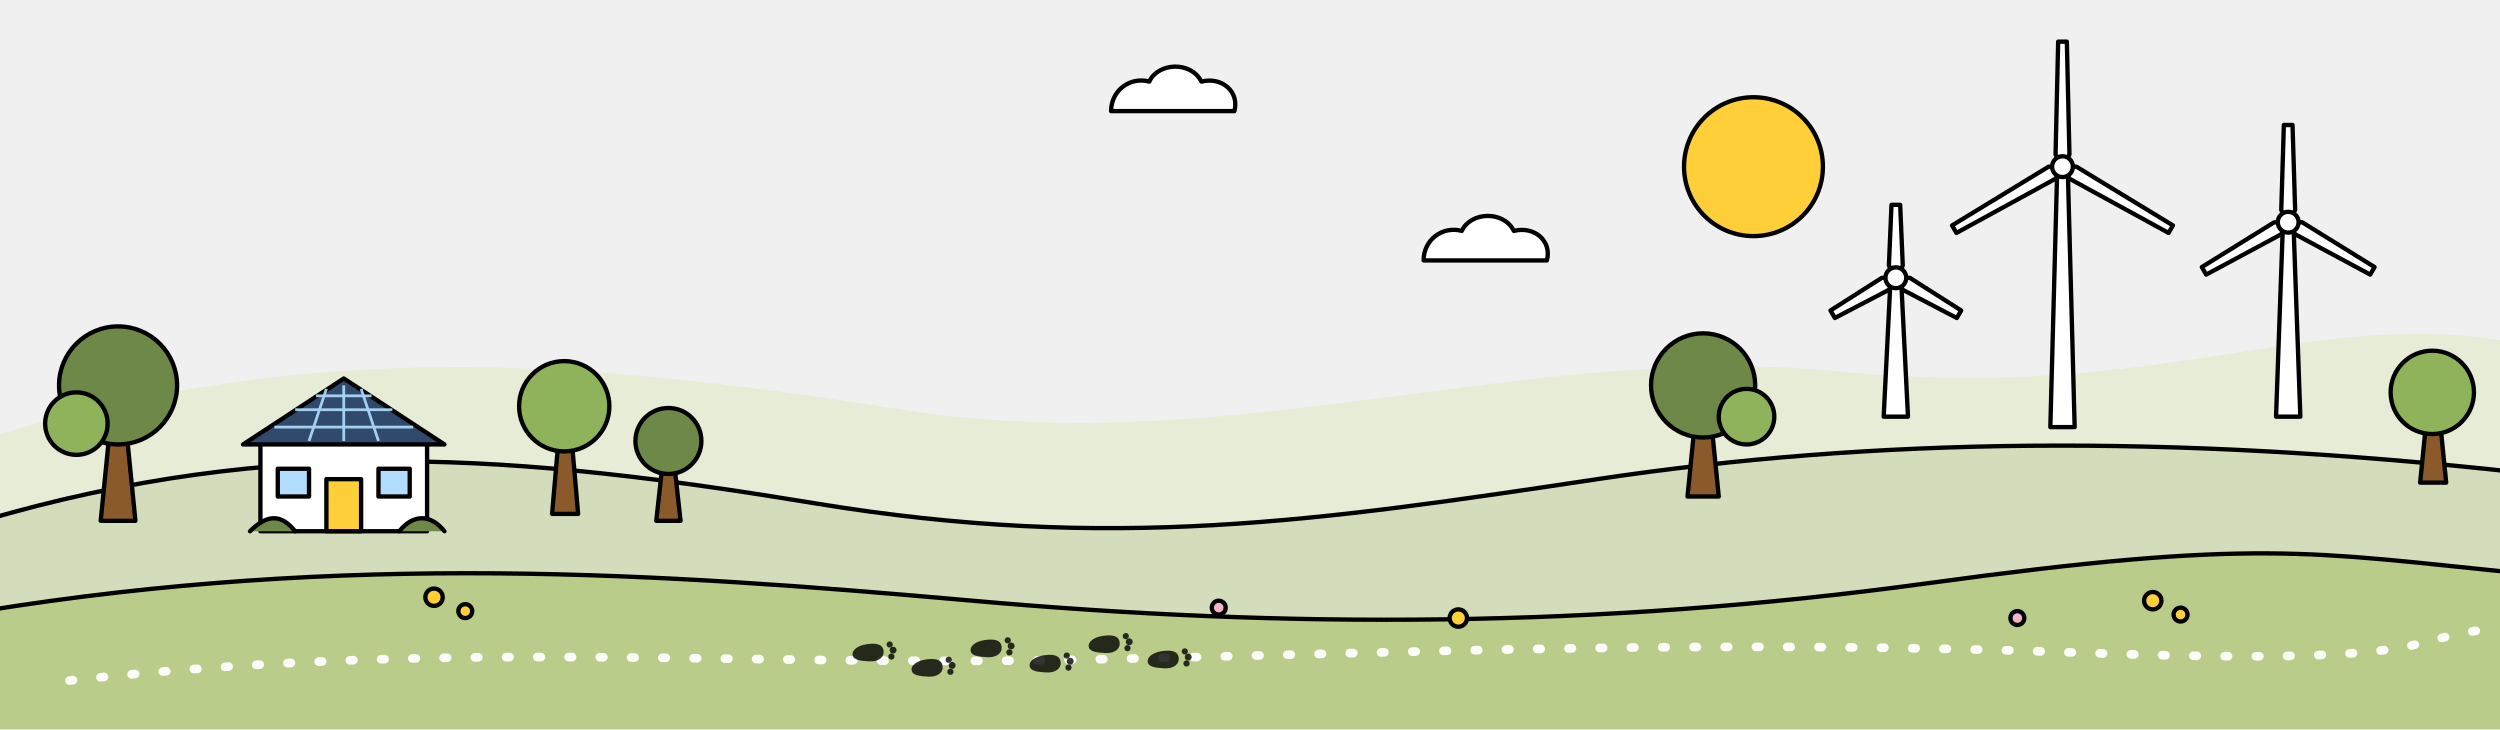
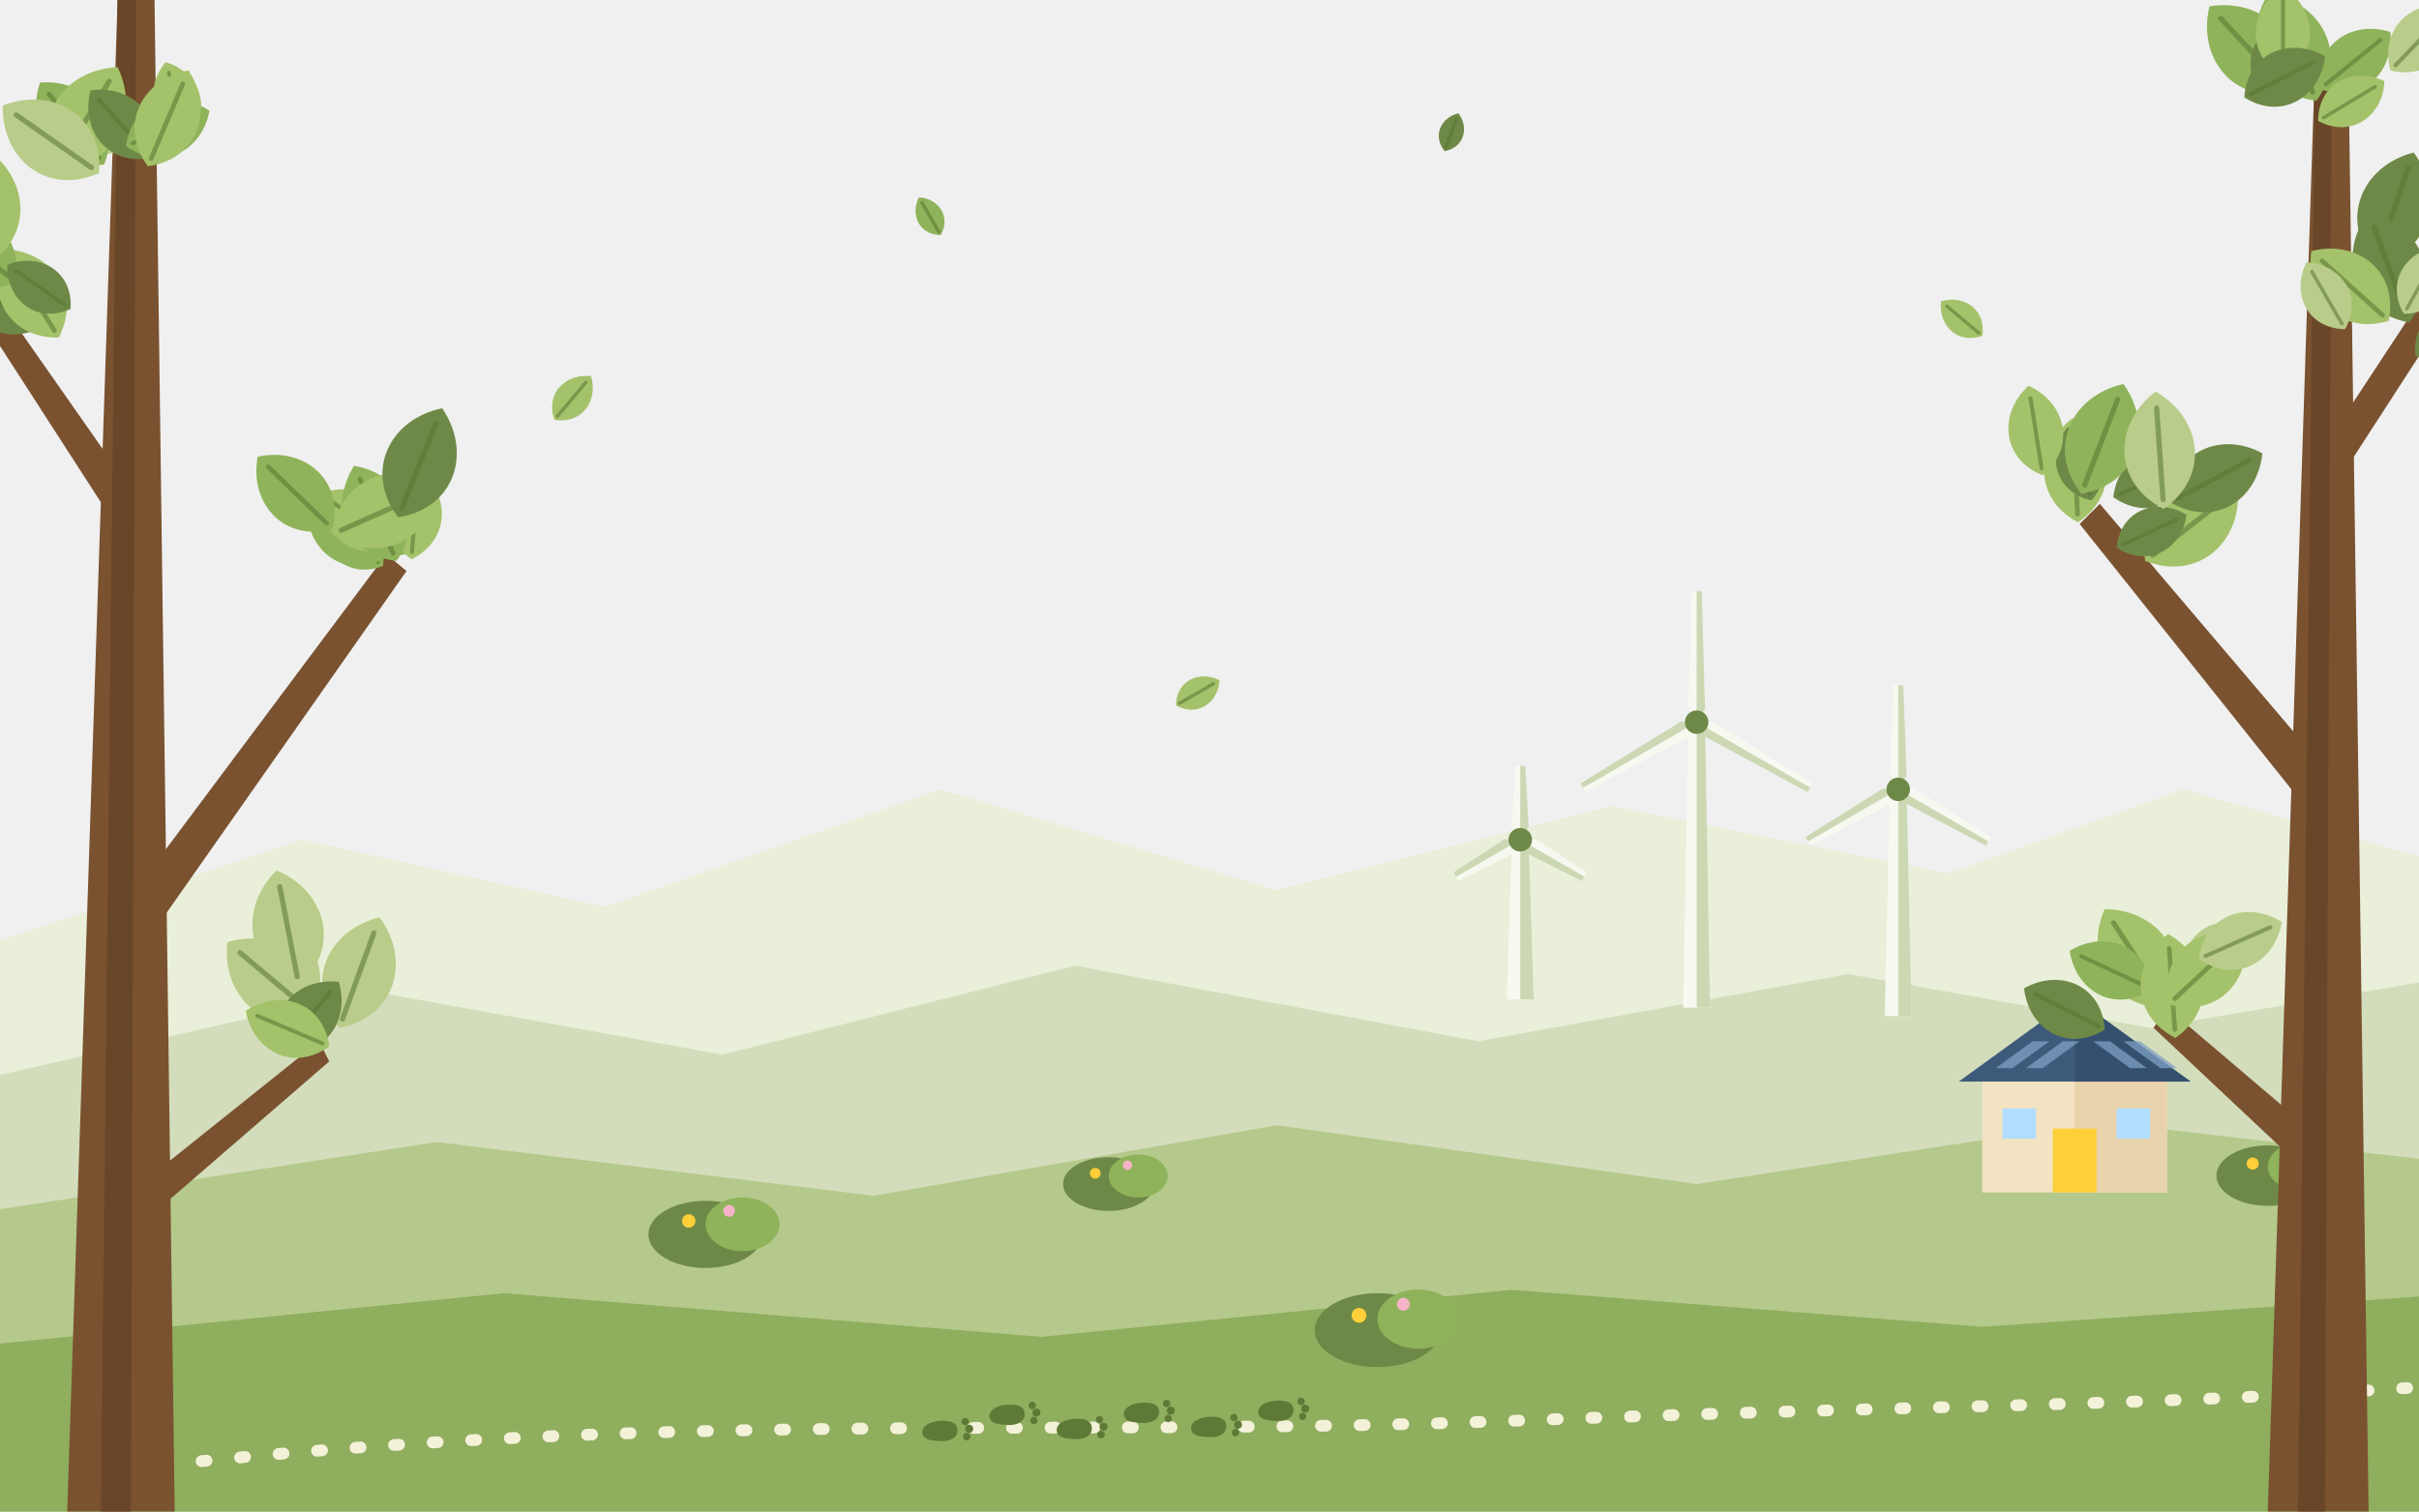
- <svg xmlns="http://www.w3.org/2000/svg" viewBox="0 0 1440 420" preserveAspectRatio="xMidYMax slice" role="img" aria-label="Zöld 2050: dombok, fák, szélkerekek, napelemes ház és egy gyalogút lábnyomokkal">
+ <svg xmlns="http://www.w3.org/2000/svg" viewBox="0 0 1440 900" preserveAspectRatio="xMidYMax slice">
  <style>
- .k{stroke:#000;stroke-width:2.5;stroke-linejoin:round;stroke-linecap:round}
- .lap{transform-origin:0 0;animation:forog 9s linear infinite}
- .lap2{animation-duration:12s}.lap3{animation-duration:7s}
- .felho{animation:usz 26s ease-in-out infinite alternate}
- .fa{transform-box:fill-box;transform-origin:50% 100%;animation:ring 5s ease-in-out infinite alternate}
- .fa2{animation-delay:-2s}.fa3{animation-delay:-3.5s}
+ .lap{animation:forog 10s linear infinite}.lap2{animation-duration:13s}
+ .leng{transform-box:fill-box;transform-origin:50% 100%;animation:leng 6s ease-in-out infinite alternate}.leng2{animation-delay:-3s}
@keyframes forog{to{transform:rotate(360deg)}}
- @keyframes usz{to{transform:translateX(36px)}}
- @keyframes ring{from{transform:rotate(-1.5deg)}to{transform:rotate(1.5deg)}}
- @media (prefers-reduced-motion:reduce){.lap,.felho,.fa{animation:none}}
+ @keyframes leng{from{transform:rotate(-3deg)}to{transform:rotate(3deg)}}
+ @media (prefers-reduced-motion:reduce){.lap,.leng{animation:none}}
</style>
-   <g class="felho">
-     <path class="k" fill="#fff" d="M820 150c0-12 11-20 22-17 5-11 24-12 30 0 12-3 22 6 19 17z" />
-     <path class="k" fill="#fff" d="M640 64c0-12 11-20 22-17 5-11 24-12 30 0 12-3 22 6 19 17z" />
-   </g>
-   <circle class="k" cx="1010" cy="96" r="40" fill="#FECF39" />
-   <path fill="#E6ECD5" d="M0 250C180 196 330 206 520 236S880 196 1060 214 1330 178 1440 196V420H0Z" />
-   <g>
-     <path class="k" fill="#fff" d="M1185 96l-4 150h14l-4 -150z" />
-     <g transform="translate(1188 96)">
-       <g class="lap ">
-         <path class="k" fill="#fff" d="M0 0L-4 -7L-2.5 -72L2.5 -72L4 -7Z" />
-         <g transform="rotate(120)">
-           <path class="k" fill="#fff" d="M0 0L-4 -7L-2.5 -72L2.5 -72L4 -7Z" />
-         </g>
-         <g transform="rotate(240)">
-           <path class="k" fill="#fff" d="M0 0L-4 -7L-2.5 -72L2.5 -72L4 -7Z" />
-         </g>
+   <polygon fill="#E9EFD9" points="0,560 180,500 360,540 560,470 760,530 960,480 1160,520 1300,470 1440,510 1440,900 0,900" />
+   <polygon fill="#D3DDBB" points="0,640 220,590 430,628 640,575 880,620 1100,580 1280,612 1440,585 1440,900 0,900" />
+   <polygon points="1005,430 1015,430 1018,600 1002,600" fill="#F7F9F0" />
+   <polygon points="1010,430 1015,430 1018,600 1010,600" fill="#CCD8B4" />
+   <g transform="translate(1010 430)">
+     <g class="lap ">
+       <path d="M0 0L-5 -8L-3 -78L0 -78L0 0Z" fill="#F7F9F0" />
+       <path d="M0 0L0 -78L3 -78L5 -8Z" fill="#CCD8B4" />
+       <g transform="rotate(120)">
+         <path d="M0 0L-5 -8L-3 -78L0 -78L0 0Z" fill="#F7F9F0" />
+         <path d="M0 0L0 -78L3 -78L5 -8Z" fill="#CCD8B4" />
      </g>
-     </g>
-     <circle class="k" cx="1188" cy="96" r="6" fill="#fff" />
-   </g>
-   <g>
-     <path class="k" fill="#fff" d="M1315 128l-4 112h14l-4 -112z" />
-     <g transform="translate(1318 128)">
-       <g class="lap lap2">
-         <path class="k" fill="#fff" d="M0 0L-4 -7L-2.5 -56L2.5 -56L4 -7Z" />
-         <g transform="rotate(120)">
-           <path class="k" fill="#fff" d="M0 0L-4 -7L-2.5 -56L2.5 -56L4 -7Z" />
-         </g>
-         <g transform="rotate(240)">
-           <path class="k" fill="#fff" d="M0 0L-4 -7L-2.5 -56L2.5 -56L4 -7Z" />
-         </g>
+       <g transform="rotate(240)">
+         <path d="M0 0L-5 -8L-3 -78L0 -78L0 0Z" fill="#F7F9F0" />
+         <path d="M0 0L0 -78L3 -78L5 -8Z" fill="#CCD8B4" />
      </g>
    </g>
-     <circle class="k" cx="1318" cy="128" r="6" fill="#fff" />
-   </g>
-   <g>
-     <path class="k" fill="#fff" d="M1089 160l-4 80h14l-4 -80z" />
-     <g transform="translate(1092 160)">
-       <g class="lap lap3">
-         <path class="k" fill="#fff" d="M0 0L-4 -7L-2.5 -42L2.5 -42L4 -7Z" />
-         <g transform="rotate(120)">
-           <path class="k" fill="#fff" d="M0 0L-4 -7L-2.5 -42L2.5 -42L4 -7Z" />
-         </g>
-         <g transform="rotate(240)">
-           <path class="k" fill="#fff" d="M0 0L-4 -7L-2.5 -42L2.5 -42L4 -7Z" />
-         </g>
+     <circle r="7" fill="#6E8947" />
+   </g>
+   <polygon points="1125,470 1135,470 1138,605 1122,605" fill="#F7F9F0" />
+   <polygon points="1130,470 1135,470 1138,605 1130,605" fill="#CCD8B4" />
+   <g transform="translate(1130 470)">
+     <g class="lap lap2">
+       <path d="M0 0L-5 -8L-3 -62L0 -62L0 0Z" fill="#F7F9F0" />
+       <path d="M0 0L0 -62L3 -62L5 -8Z" fill="#CCD8B4" />
+       <g transform="rotate(120)">
+         <path d="M0 0L-5 -8L-3 -62L0 -62L0 0Z" fill="#F7F9F0" />
+         <path d="M0 0L0 -62L3 -62L5 -8Z" fill="#CCD8B4" />
      </g>
-     </g>
-     <circle class="k" cx="1092" cy="160" r="6" fill="#fff" />
-   </g>
-   <path class="k" fill="#D3DDBB" d="M-10 300C160 250 300 262 470 290S760 300 920 276 1250 250 1450 272V440H-10Z" />
-   <g transform="translate(150 214)">
-     <path class="k" fill="#fff" d="M0 40h96v52H0z" />
-     <path class="k" fill="#2F4A6B" d="M-10 42L48 4l58 38z" />
-     <g stroke="#B1DEFF" stroke-width="1.6" opacity=".9">
-       <path d="M8 32h80M20 22h56M32 14h32" />
-       <path d="M28 40l10-30M48 40V8M68 40L58 10" />
-     </g>
-     <path class="k" fill="#FECF39" d="M38 62h20v30H38z" />
-     <path class="k" fill="#B1DEFF" d="M10 56h18v16H10zM68 56h18v16H68z" />
-     <path class="k" fill="#6E8947" d="M-6 92c10-10 18-10 26 0M80 92c8-10 18-10 26 0" />
-   </g>
-   <g class="fa">
-     <path class="k" fill="#8B5A2B" d="M58 300l6-60h8l6 60z" />
-     <circle class="k" cx="68" cy="222" r="34" fill="#6E8947" />
-     <circle class="k" cx="44" cy="244" r="18" fill="#8FB35A" />
-   </g>
-   <g class="fa fa2">
-     <path class="k" fill="#8B5A2B" d="M318 296l4-46h7l4 46z" />
-     <circle class="k" cx="325" cy="234" r="26" fill="#8FB35A" />
-   </g>
-   <g class="fa fa3">
-     <path class="k" fill="#8B5A2B" d="M378 300l4-36h6l4 36z" />
-     <circle class="k" cx="385" cy="254" r="19" fill="#6E8947" />
-   </g>
-   <g class="fa fa2">
-     <path class="k" fill="#8B5A2B" d="M972 286l5-50h8l5 50z" />
-     <circle class="k" cx="981" cy="222" r="30" fill="#6E8947" />
-     <circle class="k" cx="1006" cy="240" r="16" fill="#8FB35A" />
-   </g>
-   <g class="fa">
-     <path class="k" fill="#8B5A2B" d="M1394 278l4-40h7l4 40z" />
-     <circle class="k" cx="1401" cy="226" r="24" fill="#8FB35A" />
-   </g>
-   <path class="k" fill="#B9CC8A" d="M-10 352C200 318 380 330 560 346S920 362 1110 336 1330 318 1450 330V440H-10Z" />
-   <path d="M40 392C260 368 420 384 620 380S980 368 1200 376 1380 366 1440 362" fill="none" stroke="#fff" stroke-width="5" stroke-dasharray="2 16" stroke-linecap="round" opacity=".95" />
-   <g fill="#000" opacity=".8">
-     <g transform="translate(500 376.0) rotate(82)">
-       <path d="M0 -9c4 0 6 4 5 9s-2 9-5 9-5-4-5-9 1-9 5-9z" />
-       <circle cx="-3" cy="-13" r="1.8" />
-       <circle cx="0.5" cy="-14.5" r="2" />
-       <circle cx="4" cy="-13" r="1.8" />
-     </g>
-     <g transform="translate(534 384.8) rotate(82)">
-       <path d="M0 -9c4 0 6 4 5 9s-2 9-5 9-5-4-5-9 1-9 5-9z" />
-       <circle cx="-3" cy="-13" r="1.8" />
-       <circle cx="0.5" cy="-14.5" r="2" />
-       <circle cx="4" cy="-13" r="1.8" />
-     </g>
-     <g transform="translate(568 373.6) rotate(82)">
-       <path d="M0 -9c4 0 6 4 5 9s-2 9-5 9-5-4-5-9 1-9 5-9z" />
-       <circle cx="-3" cy="-13" r="1.8" />
-       <circle cx="0.5" cy="-14.5" r="2" />
-       <circle cx="4" cy="-13" r="1.8" />
-     </g>
-     <g transform="translate(602 382.4) rotate(82)">
-       <path d="M0 -9c4 0 6 4 5 9s-2 9-5 9-5-4-5-9 1-9 5-9z" />
-       <circle cx="-3" cy="-13" r="1.8" />
-       <circle cx="0.5" cy="-14.5" r="2" />
-       <circle cx="4" cy="-13" r="1.8" />
-     </g>
-     <g transform="translate(636 371.2) rotate(82)">
-       <path d="M0 -9c4 0 6 4 5 9s-2 9-5 9-5-4-5-9 1-9 5-9z" />
-       <circle cx="-3" cy="-13" r="1.8" />
-       <circle cx="0.5" cy="-14.5" r="2" />
-       <circle cx="4" cy="-13" r="1.8" />
-     </g>
-     <g transform="translate(670 380.0) rotate(82)">
-       <path d="M0 -9c4 0 6 4 5 9s-2 9-5 9-5-4-5-9 1-9 5-9z" />
-       <circle cx="-3" cy="-13" r="1.8" />
-       <circle cx="0.5" cy="-14.5" r="2" />
-       <circle cx="4" cy="-13" r="1.8" />
-     </g>
-   </g>
-   <g class="k" fill="#FECF39">
-     <circle cx="250" cy="344" r="5" />
-     <circle cx="268" cy="352" r="4" />
-     <circle cx="840" cy="356" r="5" />
-     <circle cx="1240" cy="346" r="5" />
-     <circle cx="1256" cy="354" r="4" />
-   </g>
-   <g class="k" fill="#F5B4C7">
-     <circle cx="702" cy="350" r="4" />
-     <circle cx="1162" cy="356" r="4" />
+       <g transform="rotate(240)">
+         <path d="M0 0L-5 -8L-3 -62L0 -62L0 0Z" fill="#F7F9F0" />
+         <path d="M0 0L0 -62L3 -62L5 -8Z" fill="#CCD8B4" />
+       </g>
+     </g>
+     <circle r="7" fill="#6E8947" />
+   </g>
+   <polygon points="900,500 910,500 913,595 897,595" fill="#F7F9F0" />
+   <polygon points="905,500 910,500 913,595 905,595" fill="#CCD8B4" />
+   <g transform="translate(905 500)">
+     <g class="lap ">
+       <path d="M0 0L-5 -8L-3 -44L0 -44L0 0Z" fill="#F7F9F0" />
+       <path d="M0 0L0 -44L3 -44L5 -8Z" fill="#CCD8B4" />
+       <g transform="rotate(120)">
+         <path d="M0 0L-5 -8L-3 -44L0 -44L0 0Z" fill="#F7F9F0" />
+         <path d="M0 0L0 -44L3 -44L5 -8Z" fill="#CCD8B4" />
+       </g>
+       <g transform="rotate(240)">
+         <path d="M0 0L-5 -8L-3 -44L0 -44L0 0Z" fill="#F7F9F0" />
+         <path d="M0 0L0 -44L3 -44L5 -8Z" fill="#CCD8B4" />
+       </g>
+     </g>
+     <circle r="7" fill="#6E8947" />
+   </g>
+   <polygon fill="#B5C98C" points="0,720 260,680 520,712 760,670 1010,705 1250,668 1440,690 1440,900 0,900" />
+   <g transform="translate(1180 600)">
+     <polygon points="0,40 110,40 110,110 0,110" fill="#F3E3C3" />
+     <polygon points="55,40 110,40 110,110 55,110" fill="#E8D3AC" />
+     <polygon points="-14,44 55,-6 124,44" fill="#3E5A7A" />
+     <polygon points="55,-6 124,44 55,44" fill="#35506E" />
+     <g fill="#7FA0C4" opacity=".75">
+       <polygon points="8,36 30,20 40,20 18,36" />
+       <polygon points="26,36 48,20 58,20 36,36" />
+       <polygon points="66,20 76,20 98,36 88,36" />
+       <polygon points="84,20 94,20 116,36 106,36" />
+     </g>
+     <rect x="42" y="72" width="26" height="38" fill="#FECF39" />
+     <rect x="12" y="60" width="20" height="18" fill="#B1DEFF" />
+     <rect x="80" y="60" width="20" height="18" fill="#B1DEFF" />
+   </g>
+   <polygon fill="#8FAE5E" points="0,800 300,770 620,796 900,768 1180,790 1440,772 1440,900 0,900" />
+   <path d="M120 870C420 840 640 856 900 846S1260 838 1440 826" fill="none" stroke="#FFF8E7" stroke-width="7" stroke-dasharray="3 20" stroke-linecap="round" opacity=".9" />
+   <g transform="translate(560 852.0) rotate(84)" fill="#5E7A36">
+     <path d="M0 -10c5 0 7 5 6 11s-2 10-6 10-6-5-6-10 1-11 6-11z" />
+     <circle cx="-4" cy="-15" r="2.2" />
+     <circle cx="0.5" cy="-17" r="2.4" />
+     <circle cx="5" cy="-15" r="2.2" />
+   </g>
+   <g transform="translate(600 842.4) rotate(84)" fill="#5E7A36">
+     <path d="M0 -10c5 0 7 5 6 11s-2 10-6 10-6-5-6-10 1-11 6-11z" />
+     <circle cx="-4" cy="-15" r="2.2" />
+     <circle cx="0.5" cy="-17" r="2.4" />
+     <circle cx="5" cy="-15" r="2.2" />
+   </g>
+   <g transform="translate(640 850.8) rotate(84)" fill="#5E7A36">
+     <path d="M0 -10c5 0 7 5 6 11s-2 10-6 10-6-5-6-10 1-11 6-11z" />
+     <circle cx="-4" cy="-15" r="2.2" />
+     <circle cx="0.5" cy="-17" r="2.4" />
+     <circle cx="5" cy="-15" r="2.2" />
+   </g>
+   <g transform="translate(680 841.2) rotate(84)" fill="#5E7A36">
+     <path d="M0 -10c5 0 7 5 6 11s-2 10-6 10-6-5-6-10 1-11 6-11z" />
+     <circle cx="-4" cy="-15" r="2.2" />
+     <circle cx="0.5" cy="-17" r="2.4" />
+     <circle cx="5" cy="-15" r="2.2" />
+   </g>
+   <g transform="translate(720 849.6) rotate(84)" fill="#5E7A36">
+     <path d="M0 -10c5 0 7 5 6 11s-2 10-6 10-6-5-6-10 1-11 6-11z" />
+     <circle cx="-4" cy="-15" r="2.2" />
+     <circle cx="0.5" cy="-17" r="2.4" />
+     <circle cx="5" cy="-15" r="2.2" />
+   </g>
+   <g transform="translate(760 840.0) rotate(84)" fill="#5E7A36">
+     <path d="M0 -10c5 0 7 5 6 11s-2 10-6 10-6-5-6-10 1-11 6-11z" />
+     <circle cx="-4" cy="-15" r="2.2" />
+     <circle cx="0.5" cy="-17" r="2.4" />
+     <circle cx="5" cy="-15" r="2.2" />
+   </g>
+   <g transform="translate(420 735) scale(1)">
+     <ellipse cx="0" cy="0" rx="34" ry="20" fill="#6E8947" />
+     <ellipse cx="22" cy="-6" rx="22" ry="16" fill="#8FB35A" />
+     <circle cx="-10" cy="-8" r="4" fill="#FECF39" />
+     <circle cx="14" cy="-14" r="3.5" fill="#F5B4C7" />
+   </g>
+   <g transform="translate(660 705) scale(0.8)">
+     <ellipse cx="0" cy="0" rx="34" ry="20" fill="#6E8947" />
+     <ellipse cx="22" cy="-6" rx="22" ry="16" fill="#8FB35A" />
+     <circle cx="-10" cy="-8" r="4" fill="#FECF39" />
+     <circle cx="14" cy="-14" r="3.5" fill="#F5B4C7" />
+   </g>
+   <g transform="translate(1350 700) scale(0.9)">
+     <ellipse cx="0" cy="0" rx="34" ry="20" fill="#6E8947" />
+     <ellipse cx="22" cy="-6" rx="22" ry="16" fill="#8FB35A" />
+     <circle cx="-10" cy="-8" r="4" fill="#FECF39" />
+     <circle cx="14" cy="-14" r="3.5" fill="#F5B4C7" />
+   </g>
+   <g transform="translate(820 792) scale(1.1)">
+     <ellipse cx="0" cy="0" rx="34" ry="20" fill="#6E8947" />
+     <ellipse cx="22" cy="-6" rx="22" ry="16" fill="#8FB35A" />
+     <circle cx="-10" cy="-8" r="4" fill="#FECF39" />
+     <circle cx="14" cy="-14" r="3.5" fill="#F5B4C7" />
+   </g>
+   <g fill="#7A5230">
+     <polygon points="40,900 104,900 92,0 70,0" />
+     <polygon points="88,520 230,330 242,340 96,548" />
+     <polygon points="84,300 0,180 0,206 80,330" />
+     <polygon points="90,700 190,620 196,632 92,722" />
+   </g>
+   <g fill="#6A4628">
+     <polygon points="70,0 81,0 78,900 60,900" />
+   </g>
+   <g fill="#7A5230">
+     <polygon points="1350,900 1410,900 1398,40 1378,40" />
+     <polygon points="1386,460 1250,300 1238,312 1380,490" />
+     <polygon points="1394,250 1440,180 1440,212 1396,280" />
+     <polygon points="1384,680 1290,600 1282,612 1382,706" />
+   </g>
+   <g fill="#6A4628">
+     <polygon points="1378,40 1388,40 1384,900 1368,900" />
+   </g>
+   <g class="leng">
+     <g transform="translate(228 337) rotate(-52)">
+       <path d="M0 0C19.32 -11.5 17.388 -34.5 0 -46C-17.388 -34.5 -19.32 -11.5 0 0Z" fill="#8FB35A" />
+       <path d="M0 -3.68L0 -39.56" stroke="#56742F" stroke-width="2.1" stroke-linecap="round" opacity=".55" />
+     </g>
+   </g>
+   <g>
+     <g transform="translate(230 332) rotate(-61)">
+       <path d="M0 0C22.68 -13.5 20.412 -40.5 0 -54C-20.412 -40.5 -22.68 -13.5 0 0Z" fill="#8FB35A" />
+       <path d="M0 -4.32L0 -46.44" stroke="#56742F" stroke-width="2.4" stroke-linecap="round" opacity=".55" />
+     </g>
+   </g>
+   <g>
+     <g transform="translate(228 331) rotate(38)">
+       <path d="M0 0C19.32 -11.5 17.388 -34.5 0 -46C-17.388 -34.5 -19.32 -11.5 0 0Z" fill="#8FB35A" />
+       <path d="M0 -3.68L0 -39.56" stroke="#56742F" stroke-width="2.1" stroke-linecap="round" opacity=".55" />
+     </g>
+   </g>
+   <g class="leng leng2">
+     <g transform="translate(235 325) rotate(-55)">
+       <path d="M0 0C22.68 -13.5 20.412 -40.5 0 -54C-20.412 -40.5 -22.68 -13.5 0 0Z" fill="#A4C26A" />
+       <path d="M0 -4.32L0 -46.44" stroke="#56742F" stroke-width="2.4" stroke-linecap="round" opacity=".55" />
+     </g>
+   </g>
+   <g>
+     <g transform="translate(245 333) rotate(4)">
+       <path d="M0 0C22.68 -13.5 20.412 -40.5 0 -54C-20.412 -40.5 -22.68 -13.5 0 0Z" fill="#A4C26A" />
+       <path d="M0 -4.32L0 -46.44" stroke="#56742F" stroke-width="2.4" stroke-linecap="round" opacity=".55" />
+     </g>
+   </g>
+   <g>
+     <g transform="translate(236 334) rotate(-24)">
+       <path d="M0 0C26.04 -15.5 23.436 -46.5 0 -62C-23.436 -46.5 -26.04 -15.5 0 0Z" fill="#8FB35A" />
+       <path d="M0 -4.96L0 -53.32" stroke="#56742F" stroke-width="2.8" stroke-linecap="round" opacity=".55" />
+     </g>
+   </g>
+   <g class="leng">
+     <g transform="translate(198 315) rotate(-46)">
+       <path d="M0 0C26.04 -15.5 23.436 -46.5 0 -62C-23.436 -46.5 -26.04 -15.5 0 0Z" fill="#8FB35A" />
+       <path d="M0 -4.96L0 -53.32" stroke="#56742F" stroke-width="2.8" stroke-linecap="round" opacity=".55" />
+     </g>
+   </g>
+   <g>
+     <g transform="translate(198 318) rotate(66)">
+       <path d="M0 0C29.4 -17.5 26.46 -52.5 0 -70C-26.46 -52.5 -29.4 -17.5 0 0Z" fill="#A4C26A" />
+       <path d="M0 -5.6L0 -60.2" stroke="#56742F" stroke-width="3.1" stroke-linecap="round" opacity=".55" />
+     </g>
+   </g>
+   <g>
+     <g transform="translate(237 308) rotate(22)">
+       <path d="M0 0C29.4 -17.5 26.46 -52.5 0 -70C-26.46 -52.5 -29.4 -17.5 0 0Z" fill="#6E8947" />
+       <path d="M0 -5.6L0 -60.2" stroke="#56742F" stroke-width="3.1" stroke-linecap="round" opacity=".55" />
+     </g>
+   </g>
+   <g class="leng">
+     <g transform="translate(20 197) rotate(-50)">
+       <path d="M0 0C22.68 -13.5 20.412 -40.5 0 -54C-20.412 -40.5 -22.68 -13.5 0 0Z" fill="#6E8947" />
+       <path d="M0 -4.32L0 -46.44" stroke="#56742F" stroke-width="2.4" stroke-linecap="round" opacity=".55" />
+     </g>
+   </g>
+   <g>
+     <g transform="translate(-23 185) rotate(3)">
+       <path d="M0 0C29.4 -17.5 26.46 -52.5 0 -70C-26.46 -52.5 -29.4 -17.5 0 0Z" fill="#8FB35A" />
+       <path d="M0 -5.6L0 -60.2" stroke="#56742F" stroke-width="3.1" stroke-linecap="round" opacity=".55" />
+     </g>
+   </g>
+   <g>
+     <g transform="translate(35 201) rotate(-32)">
+       <path d="M0 0C26.04 -15.5 23.436 -46.5 0 -62C-23.436 -46.5 -26.04 -15.5 0 0Z" fill="#A4C26A" />
+       <path d="M0 -4.96L0 -53.32" stroke="#56742F" stroke-width="2.8" stroke-linecap="round" opacity=".55" />
+     </g>
+   </g>
+   <g class="leng leng2">
+     <g transform="translate(-22 208) rotate(10)">
+       <path d="M0 0C19.32 -11.5 17.388 -34.5 0 -46C-17.388 -34.5 -19.32 -11.5 0 0Z" fill="#6E8947" />
+       <path d="M0 -3.68L0 -39.56" stroke="#56742F" stroke-width="2.1" stroke-linecap="round" opacity=".55" />
+     </g>
+   </g>
+   <g>
+     <g transform="translate(10 168) rotate(-53)">
+       <path d="M0 0C29.4 -17.5 26.46 -52.5 0 -70C-26.46 -52.5 -29.4 -17.5 0 0Z" fill="#8FB35A" />
+       <path d="M0 -5.6L0 -60.2" stroke="#56742F" stroke-width="3.1" stroke-linecap="round" opacity=".55" />
+     </g>
+   </g>
+   <g>
+     <g transform="translate(42 184) rotate(-55)">
+       <path d="M0 0C19.32 -11.5 17.388 -34.5 0 -46C-17.388 -34.5 -19.32 -11.5 0 0Z" fill="#6E8947" />
+       <path d="M0 -3.68L0 -39.56" stroke="#56742F" stroke-width="2.1" stroke-linecap="round" opacity=".55" />
+     </g>
+   </g>
+   <g class="leng">
+     <g transform="translate(-10 159) rotate(2)">
+       <path d="M0 0C29.4 -17.5 26.46 -52.5 0 -70C-26.46 -52.5 -29.4 -17.5 0 0Z" fill="#A4C26A" />
+       <path d="M0 -5.6L0 -60.2" stroke="#56742F" stroke-width="3.1" stroke-linecap="round" opacity=".55" />
+     </g>
+   </g>
+   <g class="leng">
+     <g transform="translate(202 612) rotate(20)">
+       <path d="M0 0C29.4 -17.5 26.46 -52.5 0 -70C-26.46 -52.5 -29.4 -17.5 0 0Z" fill="#B9CC8A" />
+       <path d="M0 -5.6L0 -60.2" stroke="#56742F" stroke-width="3.1" stroke-linecap="round" opacity=".55" />
+     </g>
+   </g>
+   <g>
+     <g transform="translate(173 609) rotate(3)">
+       <path d="M0 0C22.68 -13.5 20.412 -40.5 0 -54C-20.412 -40.5 -22.68 -13.5 0 0Z" fill="#B9CC8A" />
+       <path d="M0 -4.32L0 -46.44" stroke="#56742F" stroke-width="2.4" stroke-linecap="round" opacity=".55" />
+     </g>
+   </g>
+   <g>
+     <g transform="translate(189 606) rotate(-50)">
+       <path d="M0 0C29.4 -17.5 26.46 -52.5 0 -70C-26.46 -52.5 -29.4 -17.5 0 0Z" fill="#B9CC8A" />
+       <path d="M0 -5.6L0 -60.2" stroke="#56742F" stroke-width="3.1" stroke-linecap="round" opacity=".55" />
+     </g>
+   </g>
+   <g class="leng leng2">
+     <g transform="translate(167 626) rotate(40)">
+       <path d="M0 0C22.68 -13.5 20.412 -40.5 0 -54C-20.412 -40.5 -22.68 -13.5 0 0Z" fill="#6E8947" />
+       <path d="M0 -4.32L0 -46.44" stroke="#56742F" stroke-width="2.4" stroke-linecap="round" opacity=".55" />
+     </g>
+   </g>
+   <g>
+     <g transform="translate(178 587) rotate(-11)">
+       <path d="M0 0C29.4 -17.5 26.46 -52.5 0 -70C-26.46 -52.5 -29.4 -17.5 0 0Z" fill="#B9CC8A" />
+       <path d="M0 -5.6L0 -60.2" stroke="#56742F" stroke-width="3.1" stroke-linecap="round" opacity=".55" />
+     </g>
+   </g>
+   <g>
+     <g transform="translate(196 623) rotate(-67)">
+       <path d="M0 0C22.68 -13.5 20.412 -40.5 0 -54C-20.412 -40.5 -22.68 -13.5 0 0Z" fill="#A4C26A" />
+       <path d="M0 -4.32L0 -46.44" stroke="#56742F" stroke-width="2.4" stroke-linecap="round" opacity=".55" />
+     </g>
+   </g>
+   <g class="leng">
+     <g transform="translate(85 83) rotate(-69)">
+       <path d="M0 0C26.04 -15.5 23.436 -46.5 0 -62C-23.436 -46.5 -26.04 -15.5 0 0Z" fill="#B9CC8A" />
+       <path d="M0 -4.96L0 -53.32" stroke="#56742F" stroke-width="2.8" stroke-linecap="round" opacity=".55" />
+     </g>
+   </g>
+   <g>
+     <g transform="translate(62 98) rotate(-38)">
+       <path d="M0 0C26.04 -15.5 23.436 -46.5 0 -62C-23.436 -46.5 -26.04 -15.5 0 0Z" fill="#8FB35A" />
+       <path d="M0 -4.96L0 -53.32" stroke="#56742F" stroke-width="2.8" stroke-linecap="round" opacity=".55" />
+     </g>
+   </g>
+   <g>
+     <g transform="translate(34 100) rotate(31)">
+       <path d="M0 0C29.4 -17.5 26.46 -52.5 0 -70C-26.46 -52.5 -29.4 -17.5 0 0Z" fill="#A4C26A" />
+       <path d="M0 -5.6L0 -60.2" stroke="#56742F" stroke-width="3.1" stroke-linecap="round" opacity=".55" />
+     </g>
+   </g>
+   <g class="leng leng2">
+     <g transform="translate(59 103) rotate(-55)">
+       <path d="M0 0C29.4 -17.5 26.46 -52.5 0 -70C-26.46 -52.5 -29.4 -17.5 0 0Z" fill="#B9CC8A" />
+       <path d="M0 -5.6L0 -60.2" stroke="#56742F" stroke-width="3.1" stroke-linecap="round" opacity=".55" />
+     </g>
+   </g>
+   <g>
+     <g transform="translate(90 94) rotate(-42)">
+       <path d="M0 0C22.68 -13.5 20.412 -40.5 0 -54C-20.412 -40.5 -22.68 -13.5 0 0Z" fill="#6E8947" />
+       <path d="M0 -4.32L0 -46.44" stroke="#56742F" stroke-width="2.4" stroke-linecap="round" opacity=".55" />
+     </g>
+   </g>
+   <g>
+     <g transform="translate(75 87) rotate(67)">
+       <path d="M0 0C22.68 -13.5 20.412 -40.5 0 -54C-20.412 -40.5 -22.68 -13.5 0 0Z" fill="#8FB35A" />
+       <path d="M0 -4.32L0 -46.44" stroke="#56742F" stroke-width="2.4" stroke-linecap="round" opacity=".55" />
+     </g>
+   </g>
+   <g class="leng">
+     <g transform="translate(112 81) rotate(-17)">
+       <path d="M0 0C19.32 -11.5 17.388 -34.5 0 -46C-17.388 -34.5 -19.32 -11.5 0 0Z" fill="#A4C26A" />
+       <path d="M0 -3.68L0 -39.56" stroke="#56742F" stroke-width="2.1" stroke-linecap="round" opacity=".55" />
+     </g>
+   </g>
+   <g>
+     <g transform="translate(88 99) rotate(23)">
+       <path d="M0 0C26.04 -15.5 23.436 -46.5 0 -62C-23.436 -46.5 -26.04 -15.5 0 0Z" fill="#A4C26A" />
+       <path d="M0 -4.96L0 -53.32" stroke="#56742F" stroke-width="2.8" stroke-linecap="round" opacity=".55" />
+     </g>
+   </g>
+   <g class="leng">
+     <g transform="translate(1277 334) rotate(52)">
+       <path d="M0 0C29.4 -17.5 26.46 -52.5 0 -70C-26.46 -52.5 -29.4 -17.5 0 0Z" fill="#A4C26A" />
+       <path d="M0 -5.6L0 -60.2" stroke="#56742F" stroke-width="3.1" stroke-linecap="round" opacity=".55" />
+     </g>
+   </g>
+   <g>
+     <g transform="translate(1237 311) rotate(-3)">
+       <path d="M0 0C26.04 -15.5 23.436 -46.5 0 -62C-23.436 -46.5 -26.04 -15.5 0 0Z" fill="#A4C26A" />
+       <path d="M0 -4.96L0 -53.32" stroke="#56742F" stroke-width="2.8" stroke-linecap="round" opacity=".55" />
+     </g>
+   </g>
+   <g>
+     <g transform="translate(1245 298) rotate(-18)">
+       <path d="M0 0C19.32 -11.5 17.388 -34.5 0 -46C-17.388 -34.5 -19.32 -11.5 0 0Z" fill="#6E8947" />
+       <path d="M0 -3.68L0 -39.56" stroke="#56742F" stroke-width="2.1" stroke-linecap="round" opacity=".55" />
+     </g>
+   </g>
+   <g class="leng leng2">
+     <g transform="translate(1260 326) rotate(65)">
+       <path d="M0 0C19.32 -11.5 17.388 -34.5 0 -46C-17.388 -34.5 -19.32 -11.5 0 0Z" fill="#6E8947" />
+       <path d="M0 -3.68L0 -39.56" stroke="#56742F" stroke-width="2.1" stroke-linecap="round" opacity=".55" />
+     </g>
+   </g>
+   <g>
+     <g transform="translate(1292 299) rotate(62)">
+       <path d="M0 0C26.04 -15.5 23.436 -46.5 0 -62C-23.436 -46.5 -26.04 -15.5 0 0Z" fill="#6E8947" />
+       <path d="M0 -4.96L0 -53.32" stroke="#56742F" stroke-width="2.8" stroke-linecap="round" opacity=".55" />
+     </g>
+   </g>
+   <g>
+     <g transform="translate(1258 296) rotate(66)">
+       <path d="M0 0C22.68 -13.5 20.412 -40.5 0 -54C-20.412 -40.5 -22.68 -13.5 0 0Z" fill="#6E8947" />
+       <path d="M0 -4.32L0 -46.44" stroke="#56742F" stroke-width="2.4" stroke-linecap="round" opacity=".55" />
+     </g>
+   </g>
+   <g class="leng">
+     <g transform="translate(1216 283) rotate(-9)">
+       <path d="M0 0C22.68 -13.5 20.412 -40.5 0 -54C-20.412 -40.5 -22.68 -13.5 0 0Z" fill="#A4C26A" />
+       <path d="M0 -4.32L0 -46.44" stroke="#56742F" stroke-width="2.4" stroke-linecap="round" opacity=".55" />
+     </g>
+   </g>
+   <g>
+     <g transform="translate(1239 294) rotate(21)">
+       <path d="M0 0C29.4 -17.5 26.46 -52.5 0 -70C-26.46 -52.5 -29.4 -17.5 0 0Z" fill="#8FB35A" />
+       <path d="M0 -5.6L0 -60.2" stroke="#56742F" stroke-width="3.1" stroke-linecap="round" opacity=".55" />
+     </g>
+   </g>
+   <g>
+     <g transform="translate(1288 303) rotate(-4)">
+       <path d="M0 0C29.4 -17.5 26.46 -52.5 0 -70C-26.46 -52.5 -29.4 -17.5 0 0Z" fill="#B9CC8A" />
+       <path d="M0 -5.6L0 -60.2" stroke="#56742F" stroke-width="3.1" stroke-linecap="round" opacity=".55" />
+     </g>
+   </g>
+   <g class="leng">
+     <g transform="translate(1414 157) rotate(19)">
+       <path d="M0 0C29.4 -17.5 26.46 -52.5 0 -70C-26.46 -52.5 -29.4 -17.5 0 0Z" fill="#6E8947" />
+       <path d="M0 -5.6L0 -60.2" stroke="#56742F" stroke-width="3.1" stroke-linecap="round" opacity=".55" />
+     </g>
+   </g>
+   <g>
+     <g transform="translate(1434 192) rotate(-20)">
+       <path d="M0 0C29.4 -17.5 26.46 -52.5 0 -70C-26.46 -52.5 -29.4 -17.5 0 0Z" fill="#6E8947" />
+       <path d="M0 -5.6L0 -60.2" stroke="#56742F" stroke-width="3.1" stroke-linecap="round" opacity=".55" />
+     </g>
+   </g>
+   <g>
+     <g transform="translate(1438 212) rotate(52)">
+       <path d="M0 0C19.32 -11.5 17.388 -34.5 0 -46C-17.388 -34.5 -19.32 -11.5 0 0Z" fill="#6E8947" />
+       <path d="M0 -3.68L0 -39.56" stroke="#56742F" stroke-width="2.1" stroke-linecap="round" opacity=".55" />
+     </g>
+   </g>
+   <g class="leng leng2">
+     <g transform="translate(1431 187) rotate(29)">
+       <path d="M0 0C19.32 -11.5 17.388 -34.5 0 -46C-17.388 -34.5 -19.32 -11.5 0 0Z" fill="#B9CC8A" />
+       <path d="M0 -3.68L0 -39.56" stroke="#56742F" stroke-width="2.1" stroke-linecap="round" opacity=".55" />
+     </g>
+   </g>
+   <g>
+     <g transform="translate(1422 191) rotate(-48)">
+       <path d="M0 0C26.04 -15.5 23.436 -46.5 0 -62C-23.436 -46.5 -26.04 -15.5 0 0Z" fill="#A4C26A" />
+       <path d="M0 -4.96L0 -53.32" stroke="#56742F" stroke-width="2.8" stroke-linecap="round" opacity=".55" />
+     </g>
+   </g>
+   <g>
+     <g transform="translate(1396 196) rotate(-30)">
+       <path d="M0 0C19.32 -11.5 17.388 -34.5 0 -46C-17.388 -34.5 -19.32 -11.5 0 0Z" fill="#B9CC8A" />
+       <path d="M0 -3.68L0 -39.56" stroke="#56742F" stroke-width="2.1" stroke-linecap="round" opacity=".55" />
+     </g>
+   </g>
+   <g class="leng">
+     <g transform="translate(1291 600) rotate(-33)">
+       <path d="M0 0C29.4 -17.5 26.46 -52.5 0 -70C-26.46 -52.5 -29.4 -17.5 0 0Z" fill="#A4C26A" />
+       <path d="M0 -5.6L0 -60.2" stroke="#56742F" stroke-width="3.1" stroke-linecap="round" opacity=".55" />
+     </g>
+   </g>
+   <g>
+     <g transform="translate(1281 589) rotate(-65)">
+       <path d="M0 0C22.68 -13.5 20.412 -40.5 0 -54C-20.412 -40.5 -22.68 -13.5 0 0Z" fill="#8FB35A" />
+       <path d="M0 -4.32L0 -46.44" stroke="#56742F" stroke-width="2.4" stroke-linecap="round" opacity=".55" />
+     </g>
+   </g>
+   <g>
+     <g transform="translate(1300 574) rotate(64)">
+       <path d="M0 0C19.32 -11.5 17.388 -34.5 0 -46C-17.388 -34.5 -19.32 -11.5 0 0Z" fill="#B9CC8A" />
+       <path d="M0 -3.68L0 -39.56" stroke="#56742F" stroke-width="2.1" stroke-linecap="round" opacity=".55" />
+     </g>
+   </g>
+   <g class="leng leng2">
+     <g transform="translate(1253 613) rotate(-63)">
+       <path d="M0 0C22.68 -13.5 20.412 -40.5 0 -54C-20.412 -40.5 -22.68 -13.5 0 0Z" fill="#6E8947" />
+       <path d="M0 -4.32L0 -46.44" stroke="#56742F" stroke-width="2.4" stroke-linecap="round" opacity=".55" />
+     </g>
+   </g>
+   <g>
+     <g transform="translate(1295 618) rotate(-4)">
+       <path d="M0 0C26.04 -15.5 23.436 -46.5 0 -62C-23.436 -46.5 -26.04 -15.5 0 0Z" fill="#A4C26A" />
+       <path d="M0 -4.96L0 -53.32" stroke="#56742F" stroke-width="2.8" stroke-linecap="round" opacity=".55" />
+     </g>
+   </g>
+   <g>
+     <g transform="translate(1291 598) rotate(47)">
+       <path d="M0 0C26.04 -15.5 23.436 -46.5 0 -62C-23.436 -46.5 -26.04 -15.5 0 0Z" fill="#A4C26A" />
+       <path d="M0 -4.96L0 -53.32" stroke="#56742F" stroke-width="2.8" stroke-linecap="round" opacity=".55" />
+     </g>
+   </g>
+   <g class="leng">
+     <g transform="translate(1309 571) rotate(66)">
+       <path d="M0 0C22.68 -13.5 20.412 -40.5 0 -54C-20.412 -40.5 -22.68 -13.5 0 0Z" fill="#B9CC8A" />
+       <path d="M0 -4.32L0 -46.44" stroke="#56742F" stroke-width="2.4" stroke-linecap="round" opacity=".55" />
+     </g>
+   </g>
+   <g class="leng">
+     <g transform="translate(1379 60) rotate(-24)">
+       <path d="M0 0C29.4 -17.5 26.46 -52.5 0 -70C-26.46 -52.5 -29.4 -17.5 0 0Z" fill="#8FB35A" />
+       <path d="M0 -5.6L0 -60.2" stroke="#56742F" stroke-width="3.1" stroke-linecap="round" opacity=".55" />
+     </g>
+   </g>
+   <g>
+     <g transform="translate(1381 53) rotate(51)">
+       <path d="M0 0C22.68 -13.5 20.412 -40.5 0 -54C-20.412 -40.5 -22.68 -13.5 0 0Z" fill="#8FB35A" />
+       <path d="M0 -4.32L0 -46.44" stroke="#56742F" stroke-width="2.4" stroke-linecap="round" opacity=".55" />
+     </g>
+   </g>
+   <g>
+     <g transform="translate(1363 55) rotate(-43)">
+       <path d="M0 0C29.4 -17.5 26.46 -52.5 0 -70C-26.46 -52.5 -29.4 -17.5 0 0Z" fill="#8FB35A" />
+       <path d="M0 -5.6L0 -60.2" stroke="#56742F" stroke-width="3.1" stroke-linecap="round" opacity=".55" />
+     </g>
+   </g>
+   <g class="leng leng2">
+     <g transform="translate(1380 72) rotate(59)">
+       <path d="M0 0C19.32 -11.5 17.388 -34.5 0 -46C-17.388 -34.5 -19.32 -11.5 0 0Z" fill="#A4C26A" />
+       <path d="M0 -3.68L0 -39.56" stroke="#56742F" stroke-width="2.1" stroke-linecap="round" opacity=".55" />
+     </g>
+   </g>
+   <g>
+     <g transform="translate(1341 47) rotate(43)">
+       <path d="M0 0C19.32 -11.5 17.388 -34.5 0 -46C-17.388 -34.5 -19.32 -11.5 0 0Z" fill="#6E8947" />
+       <path d="M0 -3.68L0 -39.56" stroke="#56742F" stroke-width="2.1" stroke-linecap="round" opacity=".55" />
+     </g>
+   </g>
+   <g>
+     <g transform="translate(1359 46) rotate(0)">
+       <path d="M0 0C22.68 -13.5 20.412 -40.5 0 -54C-20.412 -40.5 -22.68 -13.5 0 0Z" fill="#A4C26A" />
+       <path d="M0 -4.32L0 -46.44" stroke="#56742F" stroke-width="2.4" stroke-linecap="round" opacity=".55" />
+     </g>
+   </g>
+   <g class="leng">
+     <g transform="translate(1336 58) rotate(63)">
+       <path d="M0 0C22.68 -13.5 20.412 -40.5 0 -54C-20.412 -40.5 -22.68 -13.5 0 0Z" fill="#6E8947" />
+       <path d="M0 -4.32L0 -46.44" stroke="#56742F" stroke-width="2.4" stroke-linecap="round" opacity=".55" />
+     </g>
+   </g>
+   <g>
+     <g transform="translate(1423 42) rotate(44)">
+       <path d="M0 0C22.68 -13.5 20.412 -40.5 0 -54C-20.412 -40.5 -22.68 -13.5 0 0Z" fill="#B9CC8A" />
+       <path d="M0 -4.32L0 -46.44" stroke="#56742F" stroke-width="2.4" stroke-linecap="round" opacity=".55" />
+     </g>
+   </g>
+   <g class="leng">
+     <g transform="translate(330 250) rotate(40)">
+       <path d="M0 0C14.28 -8.5 12.852 -25.5 0 -34C-12.852 -25.5 -14.28 -8.5 0 0Z" fill="#A4C26A" />
+       <path d="M0 -2.72L0 -29.24" stroke="#56742F" stroke-width="2.0" stroke-linecap="round" opacity=".55" />
+     </g>
+   </g>
+   <g class="leng">
+     <g transform="translate(560 140) rotate(-30)">
+       <path d="M0 0C10.92 -6.5 9.828 -19.5 0 -26C-9.828 -19.5 -10.92 -6.5 0 0Z" fill="#8FB35A" />
+       <path d="M0 -2.08L0 -22.36" stroke="#56742F" stroke-width="2.0" stroke-linecap="round" opacity=".55" />
+     </g>
+   </g>
+   <g class="leng">
+     <g transform="translate(700 420) rotate(60)">
+       <path d="M0 0C12.6 -7.5 11.34 -22.5 0 -30C-11.34 -22.5 -12.6 -7.5 0 0Z" fill="#A4C26A" />
+       <path d="M0 -2.4L0 -25.8" stroke="#56742F" stroke-width="2.0" stroke-linecap="round" opacity=".55" />
+     </g>
+   </g>
+   <g class="leng">
+     <g transform="translate(1180 200) rotate(-50)">
+       <path d="M0 0C13.44 -8.0 12.096 -24.0 0 -32C-12.096 -24.0 -13.44 -8.0 0 0Z" fill="#A4C26A" />
+       <path d="M0 -2.56L0 -27.52" stroke="#56742F" stroke-width="2.0" stroke-linecap="round" opacity=".55" />
+     </g>
+   </g>
+   <g class="leng">
+     <g transform="translate(860 90) rotate(20)">
+       <path d="M0 0C10.08 -6.0 9.072 -18.0 0 -24C-9.072 -18.0 -10.08 -6.0 0 0Z" fill="#6E8947" />
+       <path d="M0 -1.92L0 -20.64" stroke="#56742F" stroke-width="2.0" stroke-linecap="round" opacity=".55" />
+     </g>
  </g>
</svg>
